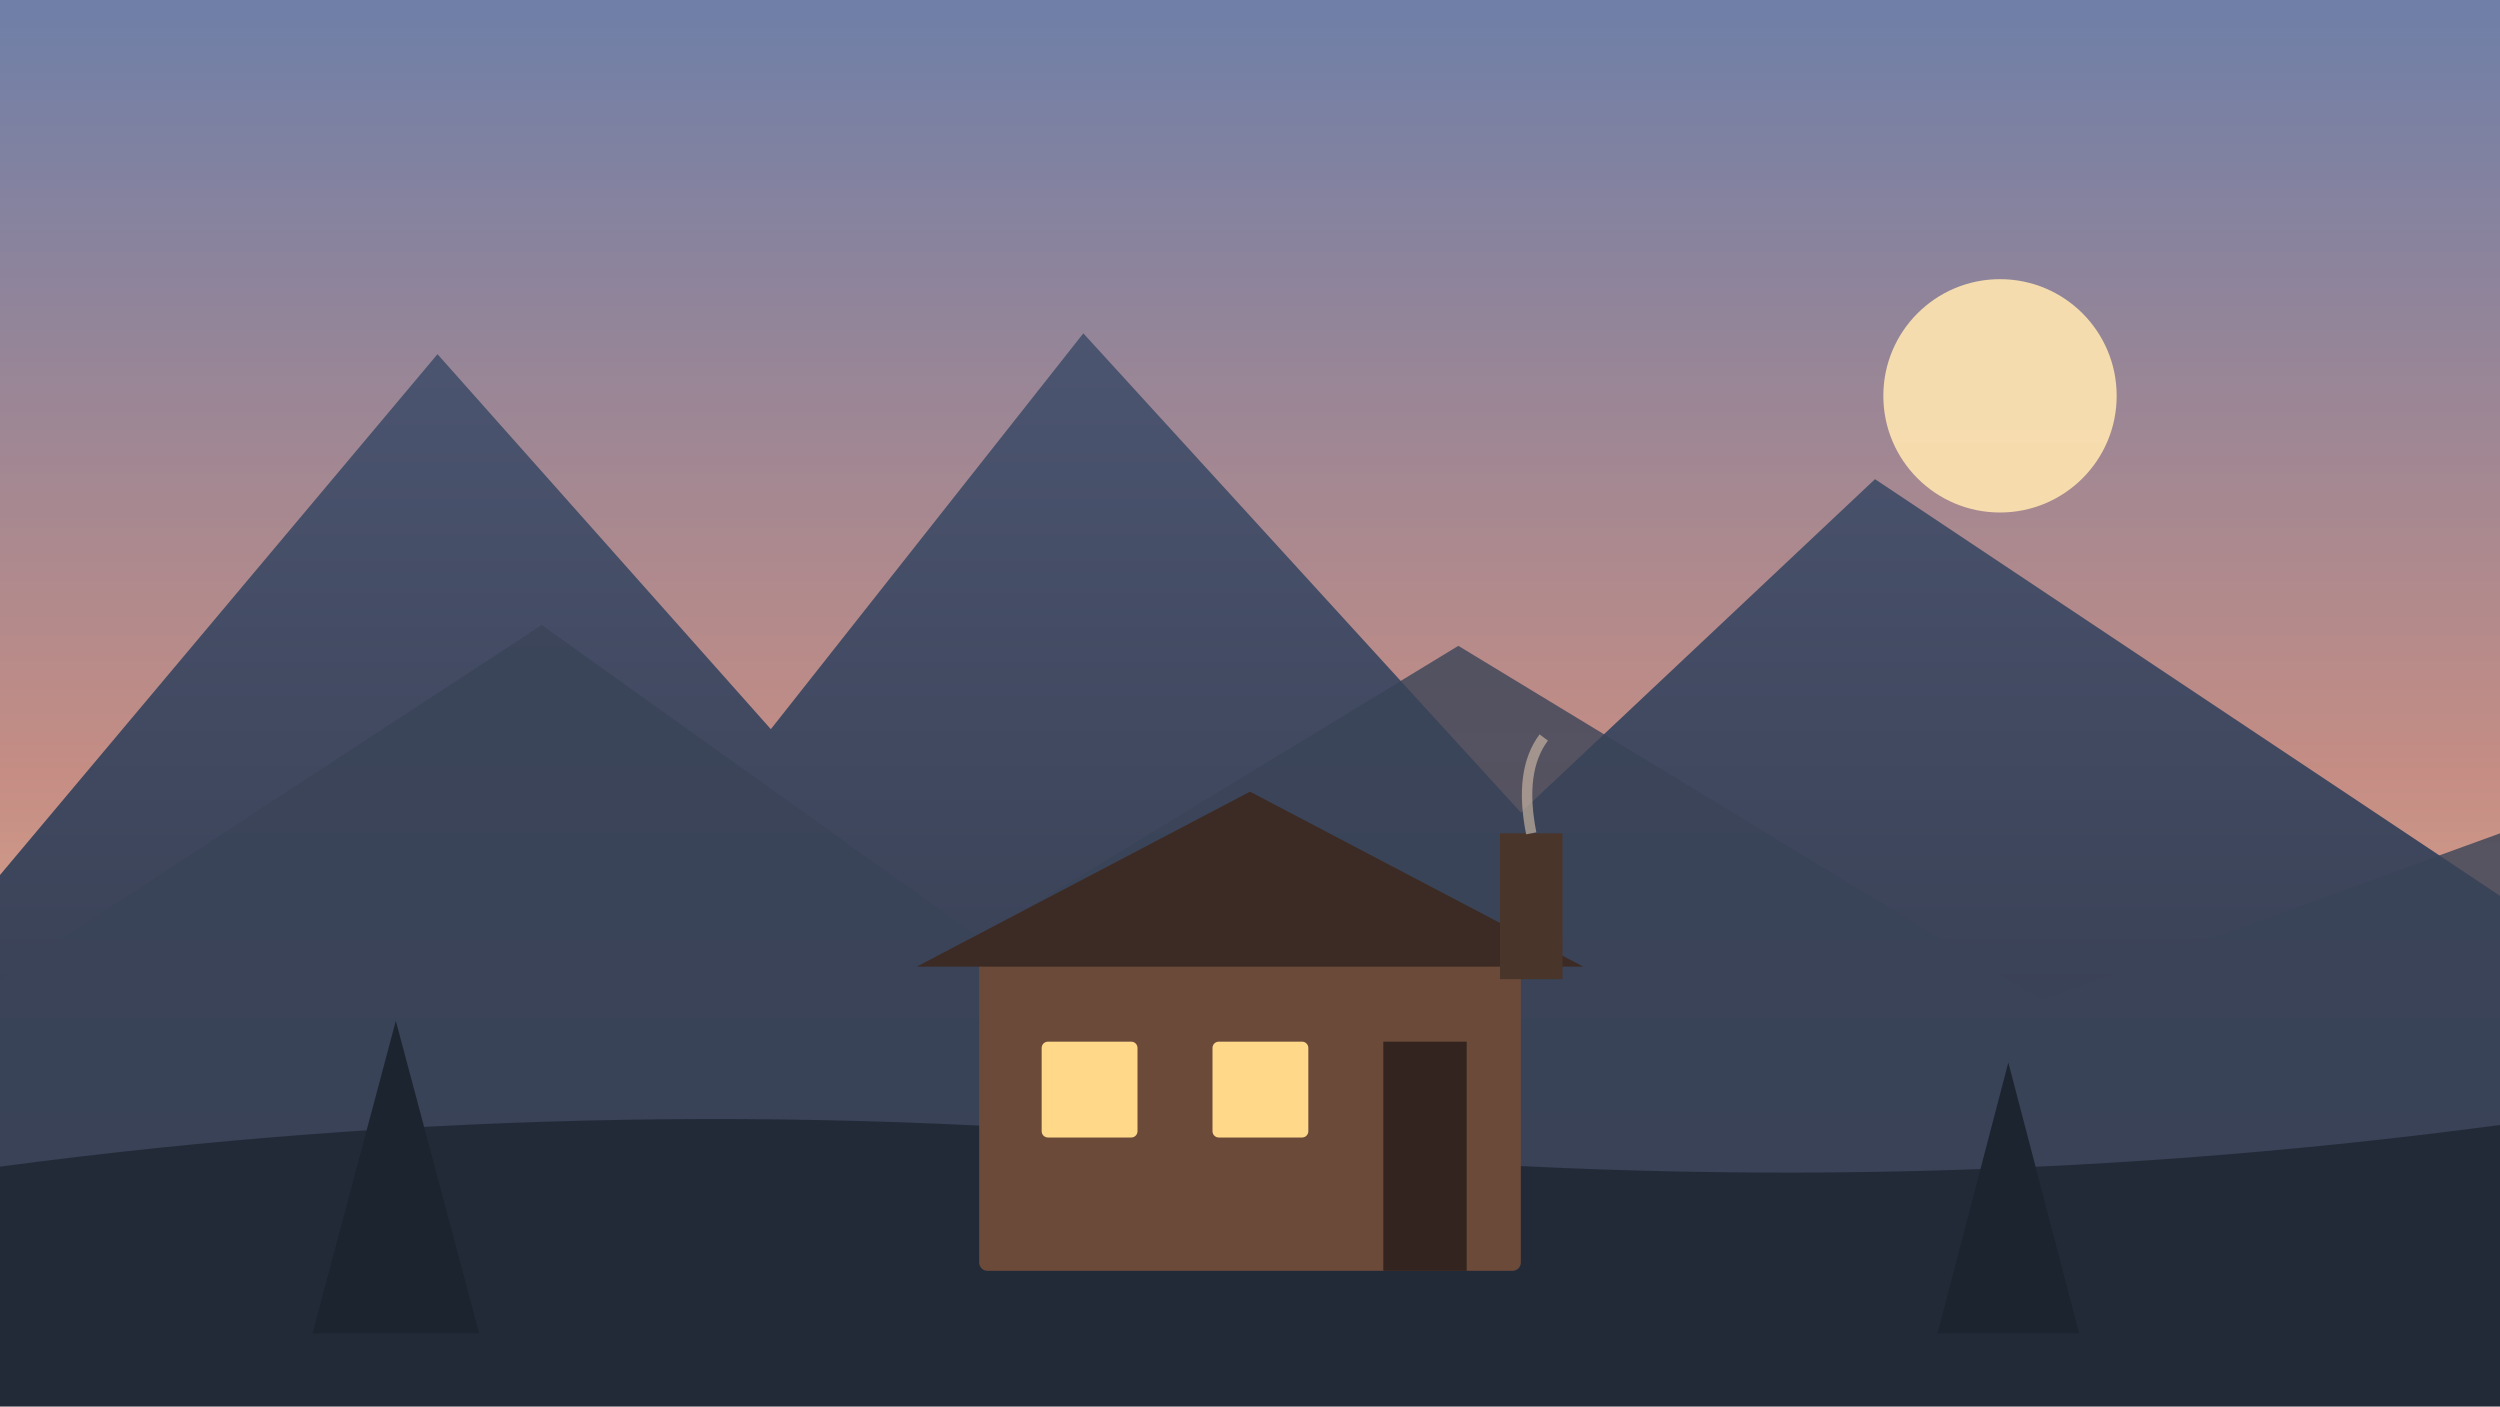
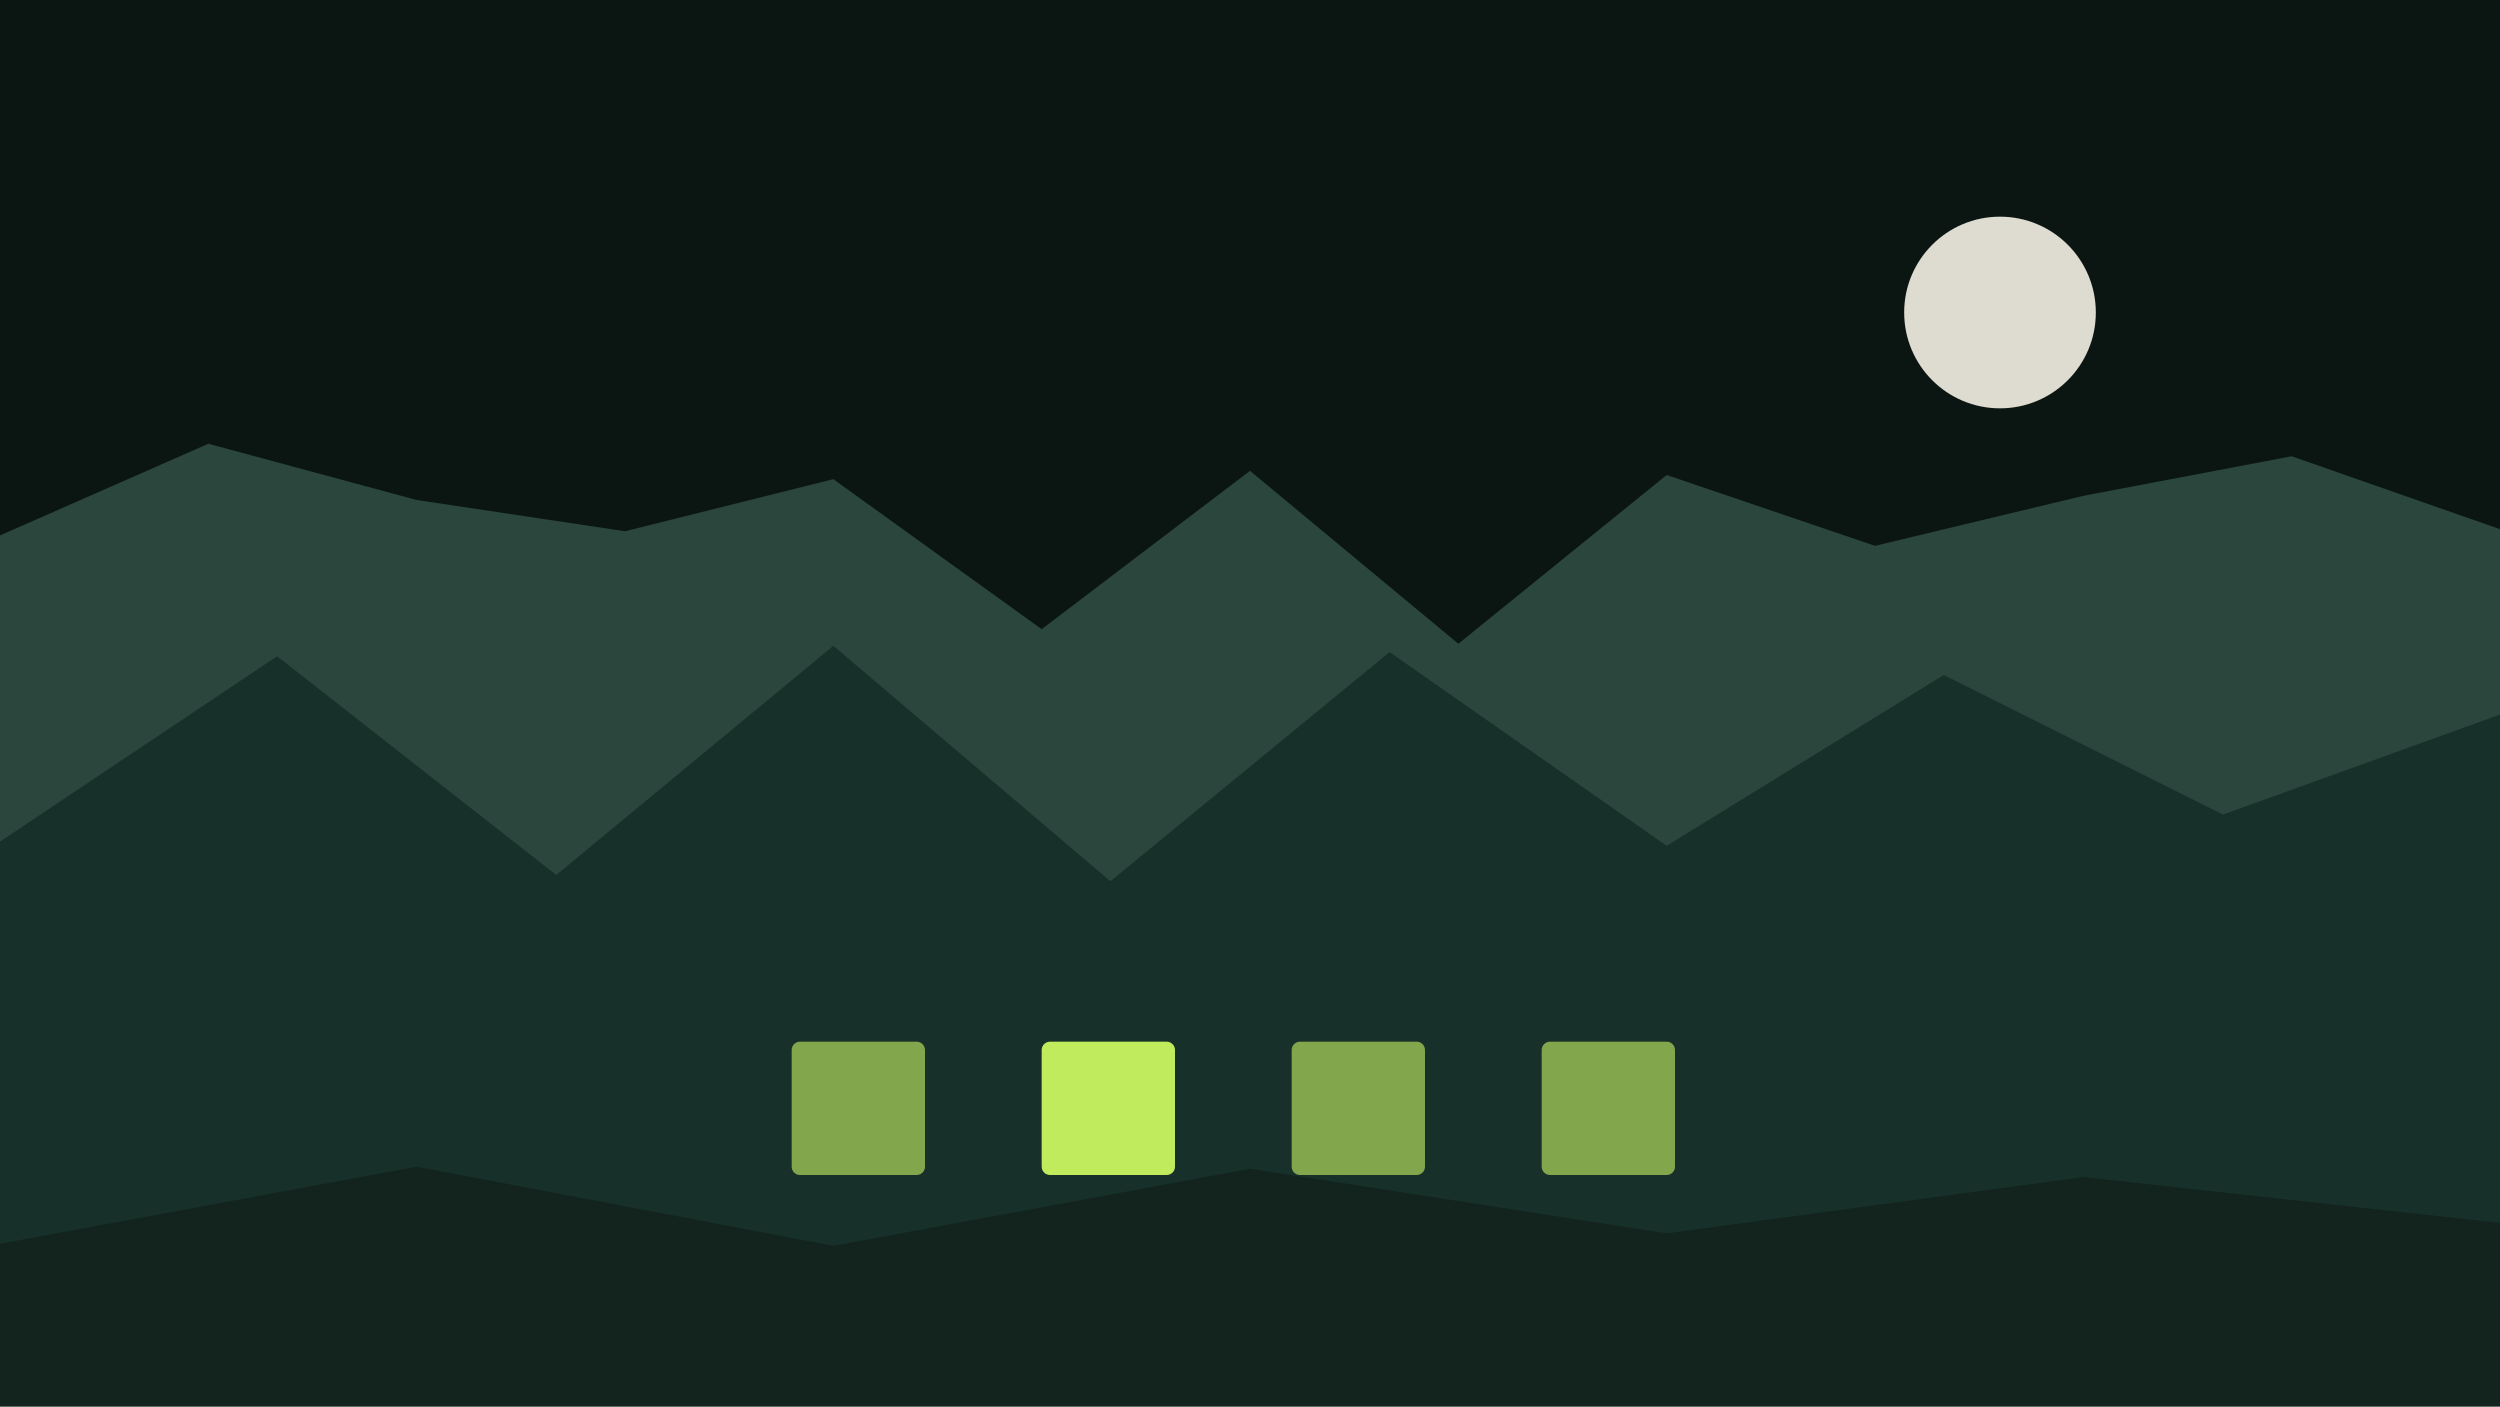
- <svg xmlns="http://www.w3.org/2000/svg" viewBox="0 0 1200 675" role="img" aria-label="Posada de montaña al atardecer">
-   <defs>
-     <linearGradient id="sky" x1="0" y1="0" x2="0" y2="1">
-       <stop offset="0" stop-color="#6f7fa8" />
-       <stop offset=".55" stop-color="#c58d84" />
-       <stop offset="1" stop-color="#f3c79b" />
-     </linearGradient>
-     <linearGradient id="mtn" x1="0" y1="0" x2="0" y2="1">
-       <stop offset="0" stop-color="#4c5570" />
-       <stop offset="1" stop-color="#2f3648" />
-     </linearGradient>
-   </defs>
-   <rect width="1200" height="675" fill="url(#sky)" />
-   <circle cx="960" cy="190" r="56" fill="#ffe6b0" opacity=".9" />
-   <path d="M0 420 210 170 370 350 520 160 730 390 900 230 1200 430 V675 H0Z" fill="url(#mtn)" />
-   <path d="M0 470 260 300 470 450 700 310 980 480 1200 400 V675 H0Z" fill="#3a4358" opacity=".8" />
-   <path d="M0 560 Q300 520 600 550 T1200 540 V675 H0Z" fill="#222a38" />
-   <g transform="translate(470 380)">
-     <rect x="0" y="80" width="260" height="150" rx="4" fill="#6b4a3a" />
-     <path d="M-30 84 130 0l160 84Z" fill="#3c2b25" />
-     <rect x="30" y="120" width="46" height="46" rx="3" fill="#ffd88a" />
-     <rect x="112" y="120" width="46" height="46" rx="3" fill="#ffd88a" />
-     <rect x="194" y="120" width="40" height="110" fill="#33241f" />
-     <rect x="250" y="20" width="30" height="70" fill="#4a352b" />
-     <path d="M265 20 q-6 -30 6 -46" stroke="#cdb9a5" stroke-width="5" fill="none" opacity=".65" />
-   </g>
-   <g fill="#1c2430">
-     <path d="M150 640 l40 -150 40 150Z" />
-     <path d="M930 640 l34 -130 34 130Z" />
-   </g>
+ <svg xmlns="http://www.w3.org/2000/svg" viewBox="0 0 1200 675" role="img" aria-label="Cordillera nevada y ventanas encendidas">
+   <rect width="1200" height="675" fill="#0b1612" />
+   <path d="M0 257 L0 257 L100 213 L200 240 L300 255 L400 230 L500 302 L600 226 L700 309 L800 228 L900 262 L1000 238 L1100 219 L1200 254 L1200 675 L0 675Z" fill="#2a463d" />
+   <path d="M0 404 L0 404 L133 315 L267 420 L400 310 L533 423 L667 313 L800 406 L933 324 L1067 391 L1200 343 L1200 675 L0 675Z" fill="#17302a" />
+   <circle cx="960" cy="150" r="46" fill="#f5f1e6" opacity=".9" />
+   <rect x="380" y="500" width="64" height="64" rx="4" fill="#c8f560" opacity="0.6" />
+   <rect x="500" y="500" width="64" height="64" rx="4" fill="#c8f560" opacity="0.95" />
+   <rect x="620" y="500" width="64" height="64" rx="4" fill="#c8f560" opacity="0.6" />
+   <rect x="740" y="500" width="64" height="64" rx="4" fill="#c8f560" opacity="0.6" />
+   <path d="M0 597 L0 597 L200 560 L400 598 L600 561 L800 592 L1000 565 L1200 587 L1200 675 L0 675Z" fill="#12241d" />
</svg>
